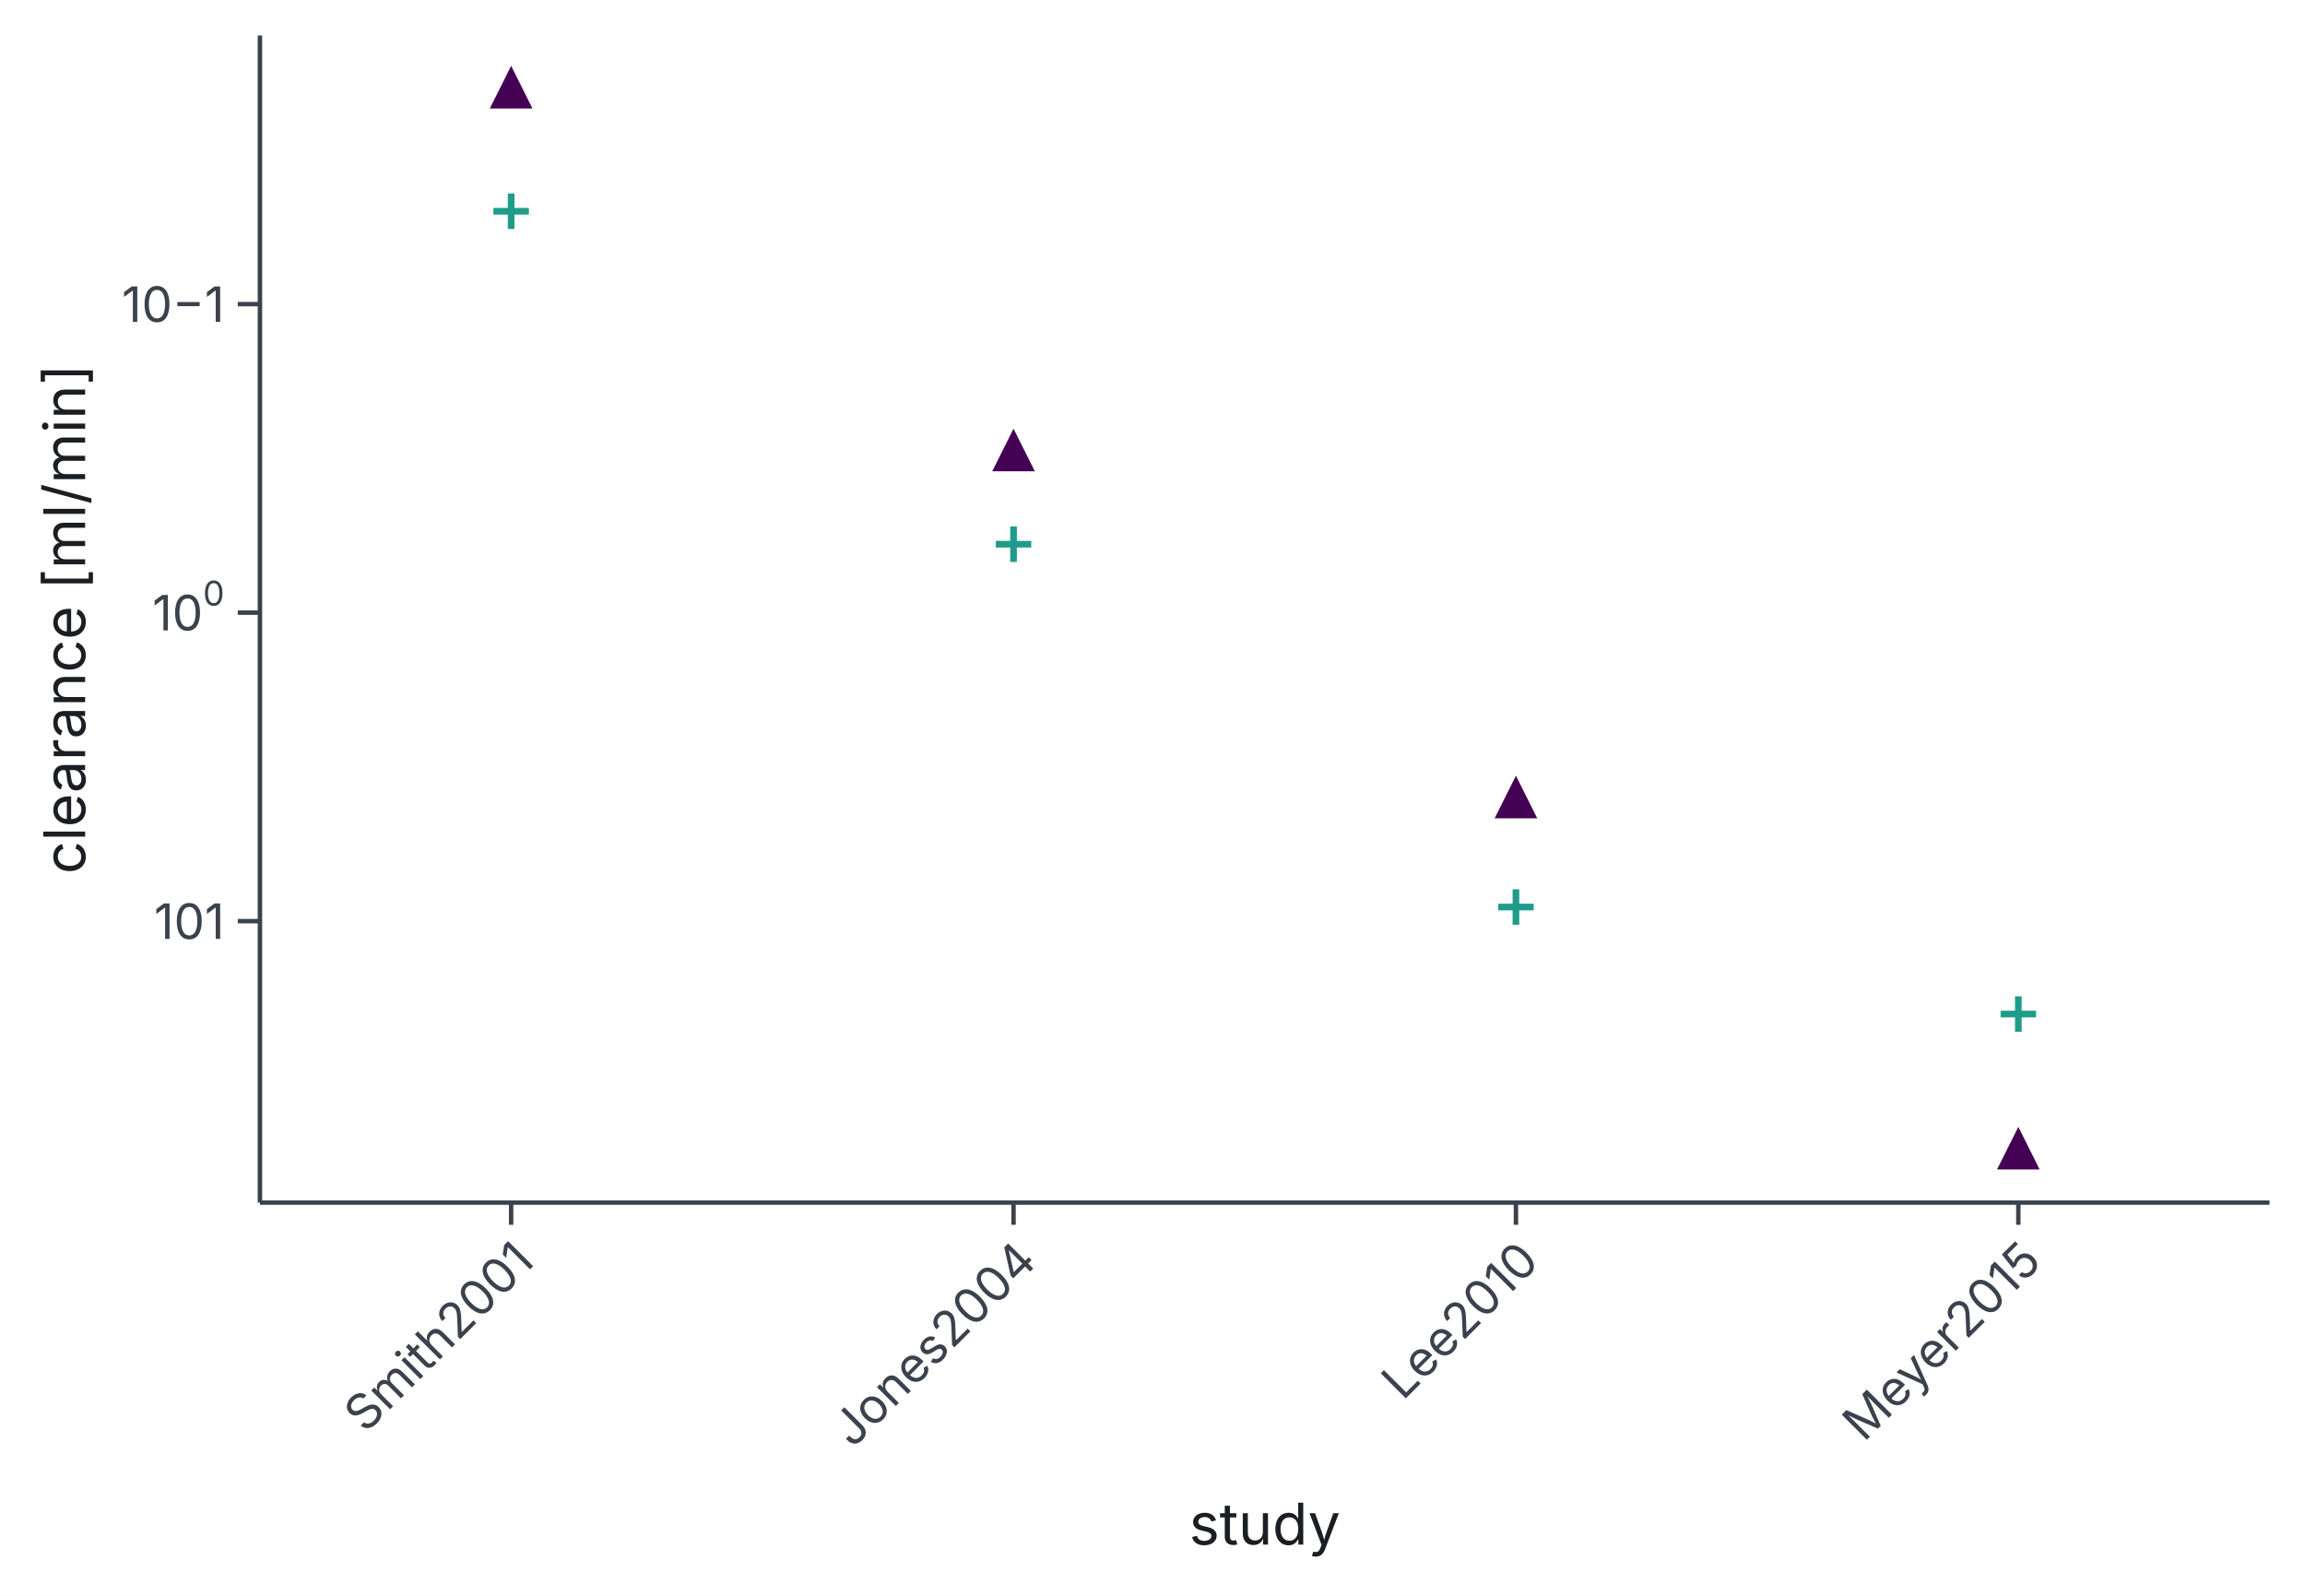
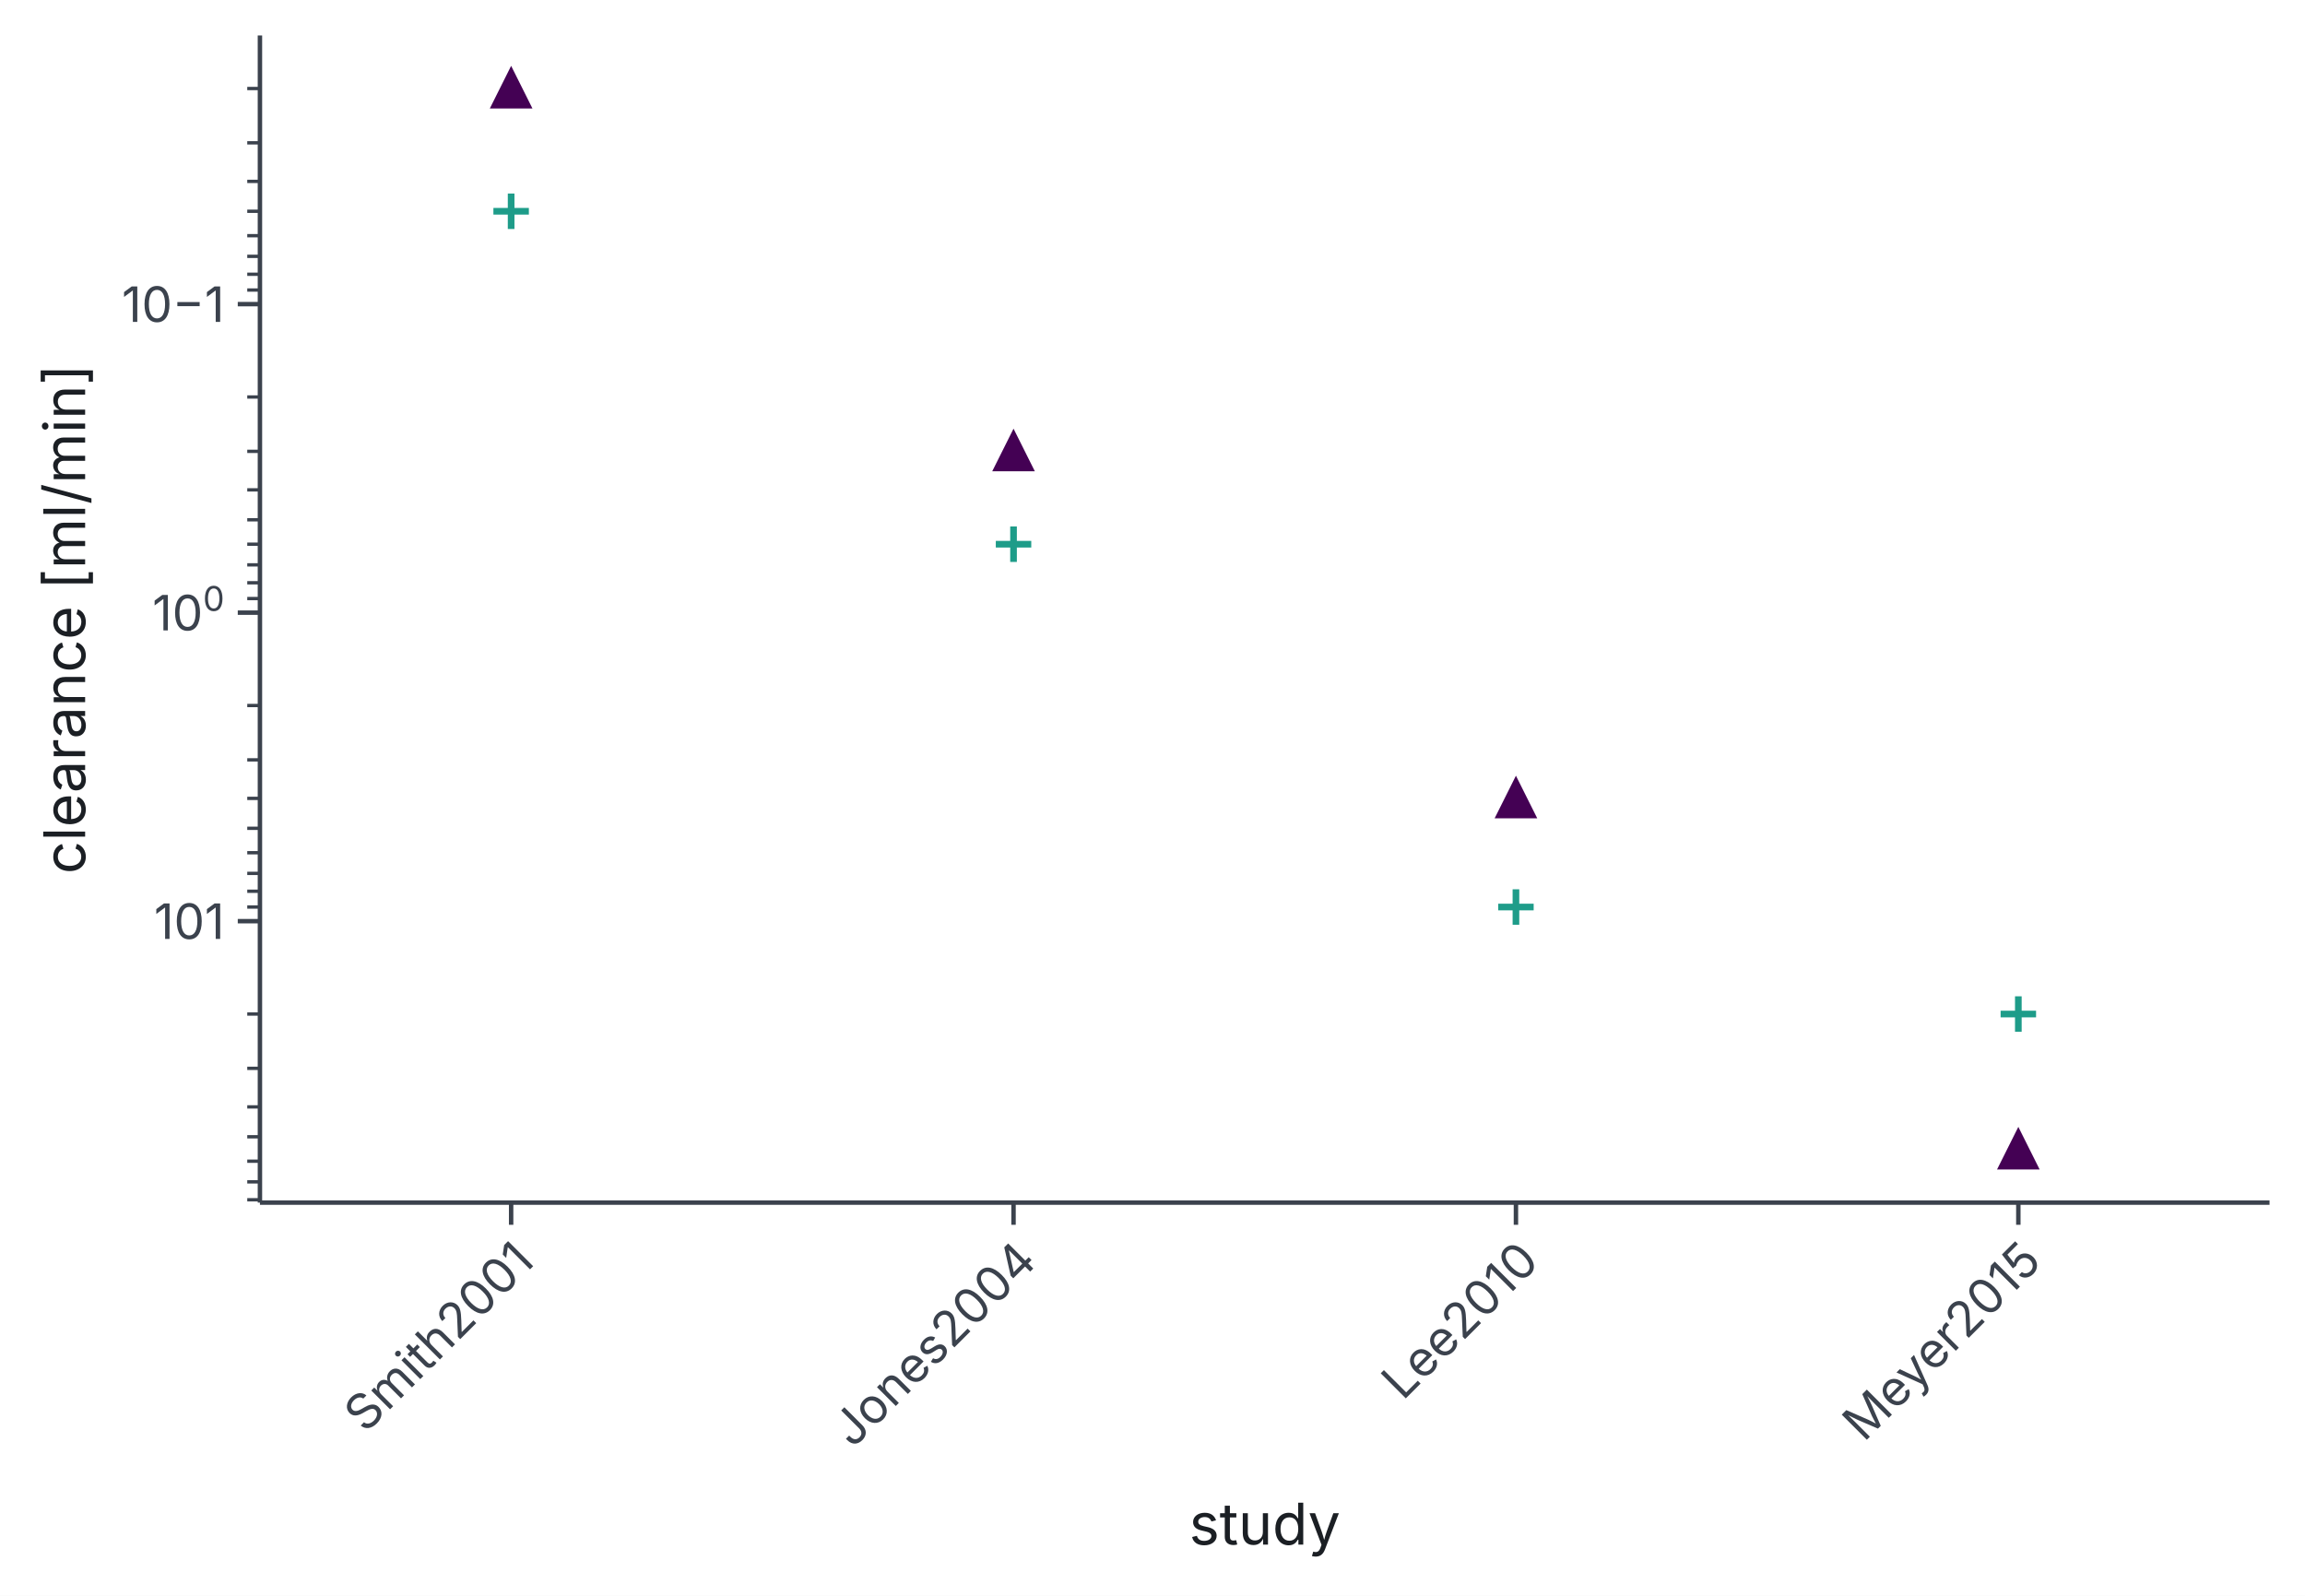
<svg xmlns="http://www.w3.org/2000/svg" width="520" height="360" viewBox="0 0 520 360" class="sbmlsim-figure" role="img" font-family="Inter, -apple-system, BlinkMacSystemFont, 'Segoe UI', Roboto, Helvetica, Arial, sans-serif">
  <defs>
-     <clipPath id="sbmlsim-a7bf1775a3f7-p0-clip-0">
+     <clipPath id="sbmlsim-6e503b123c66-p0-clip-0">
      <rect x="50.64" y="0" width="453.36" height="263.3" />
    </clipPath>
  </defs>
  <g class="charton-background">
    <rect x="0" y="0" width="520" height="360" fill="#ffffff" />
  </g>
  <svg class="sbmlsim-plot" data-plot="p" x="8" y="8" width="504" height="344" overflow="visible">
-     <g class="charton-plot" clip-path="url(#sbmlsim-a7bf1775a3f7-p0-clip-0)">
+     <g class="charton-plot" clip-path="url(#sbmlsim-6e503b123c66-p0-clip-0)">
      <g class="sbmlsim-element sbmlsim-curve" data-element="points">
        <g class="charton-mark charton-mark-point">
          <path d="M107.31 7.97L103.31 15.97L111.31 15.97Z" fill="#440154" stroke="#440154" stroke-width="1" />
          <path d="M220.65 89.82L216.65 97.82L224.65 97.82Z" fill="#440154" stroke="#440154" stroke-width="1" />
          <path d="M333.99 168.11L329.99 176.11L337.99 176.11Z" fill="#440154" stroke="#440154" stroke-width="1" />
          <path d="M447.33 247.33L443.33 255.33L451.33 255.33Z" fill="#440154" stroke="#440154" stroke-width="1" />
        </g>
      </g>
      <g class="sbmlsim-element sbmlsim-curve" data-element="plus">
        <g class="charton-mark charton-mark-point">
          <path d="M103.31 39.66L111.31 39.66M107.31 35.66L107.31 43.66" fill="none" stroke="#1e9c89" stroke-width="1.5" />
          <path d="M216.65 114.77L224.65 114.77M220.65 110.77L220.65 118.77" fill="none" stroke="#1e9c89" stroke-width="1.5" />
          <path d="M329.99 196.62L337.99 196.62M333.99 192.62L333.99 200.62" fill="none" stroke="#1e9c89" stroke-width="1.5" />
          <path d="M443.33 220.76L451.33 220.76M447.33 216.76L447.33 224.76" fill="none" stroke="#1e9c89" stroke-width="1.5" />
        </g>
      </g>
    </g>
    <g class="charton-axis charton-axis-x" data-axis="x">
      <g class="charton-axis-line">
        <path d="M50.64 263.3L504 263.3" fill="none" stroke="#3b424d" stroke-width="1" stroke-linejoin="round" />
      </g>
      <g class="charton-tick">
        <path d="M107.31 263.3L107.31 268.3" fill="none" stroke="#3b424d" stroke-width="1" stroke-linejoin="round" />
        <path d="M220.65 263.3L220.65 268.3" fill="none" stroke="#3b424d" stroke-width="1" stroke-linejoin="round" />
        <path d="M333.99 263.3L333.99 268.3" fill="none" stroke="#3b424d" stroke-width="1" stroke-linejoin="round" />
        <path d="M447.33 263.3L447.33 268.3" fill="none" stroke="#3b424d" stroke-width="1" stroke-linejoin="round" />
      </g>
      <g class="charton-tick-label">
        <text x="107.31" y="271.3" font-size="11" fill="#3b424d" text-anchor="end" dominant-baseline="hanging" transform="rotate(-45 107.31 271.3)">Smith2001</text>
        <text x="220.65" y="271.3" font-size="11" fill="#3b424d" text-anchor="end" dominant-baseline="hanging" transform="rotate(-45 220.65 271.3)">Jones2004</text>
        <text x="333.99" y="271.3" font-size="11" fill="#3b424d" text-anchor="end" dominant-baseline="hanging" transform="rotate(-45 333.99 271.3)">Lee2010</text>
        <text x="447.33" y="271.3" font-size="11" fill="#3b424d" text-anchor="end" dominant-baseline="hanging" transform="rotate(-45 447.33 271.3)">Meyer2015</text>
      </g>
      <g class="charton-axis-title">
        <text x="277.32" y="331" font-size="13" fill="#1b1f24" text-anchor="middle" dominant-baseline="hanging">study</text>
      </g>
    </g>
    <g class="charton-axis charton-axis-y" data-axis="y">
      <g class="charton-axis-line">
        <path d="M50.64 0L50.64 263.3" fill="none" stroke="#3b424d" stroke-width="1" stroke-linejoin="round" />
      </g>
-       <g class="charton-tick">
-         <path d="M50.64 199.81L45.64 199.81" fill="none" stroke="#3b424d" stroke-width="1" stroke-linejoin="round" />
-         <path d="M50.64 130.21L45.64 130.21" fill="none" stroke="#3b424d" stroke-width="1" stroke-linejoin="round" />
-         <path d="M50.64 60.61L45.64 60.61" fill="none" stroke="#3b424d" stroke-width="1" stroke-linejoin="round" />
-       </g>
      <g class="charton-tick-label">
        <text x="42.64" y="199.81" font-size="11" fill="#3b424d" text-anchor="end" dominant-baseline="central">101</text>
-         <text x="42.64" y="130.21" font-size="11" fill="#3b424d" text-anchor="end" dominant-baseline="central">10<tspan dy="-4.4" font-size="7.7">0</tspan>
+         <text x="42.64" y="130.21" font-size="11" fill="#3b424d" text-anchor="end" dominant-baseline="central">10<tspan dy="-3.2" font-size="7.7">0</tspan>
        </text>
        <text x="42.64" y="60.61" font-size="11" fill="#3b424d" text-anchor="end" dominant-baseline="central">10−1</text>
+       </g>
+       <g class="charton-tick sbmlsim-ticks" stroke="#3b424d">
+         <path d="M50.64 60.61H45.64M50.64 130.21H45.64M50.64 199.81H45.64" stroke-width="1" />
+         <path d="M50.64 11.97H47.78M50.64 24.22H47.78M50.64 32.92H47.78M50.64 39.66H47.78M50.64 45.17H47.78M50.64 49.83H47.78M50.64 53.87H47.78M50.64 57.43H47.78M50.64 81.56H47.78M50.64 93.82H47.78M50.64 102.51H47.78M50.64 109.26H47.78M50.64 114.77H47.78M50.64 119.43H47.78M50.64 123.47H47.78M50.64 127.03H47.78M50.64 151.16H47.78M50.64 163.42H47.78M50.64 172.11H47.78M50.64 178.86H47.78M50.64 184.37H47.78M50.64 189.03H47.78M50.64 193.06H47.78M50.64 196.62H47.78M50.64 220.76H47.78M50.64 233.01H47.78M50.64 241.71H47.78M50.64 248.45H47.78M50.64 253.96H47.78M50.64 258.62H47.78M50.64 262.66H47.78" stroke-width="0.75" />
      </g>
      <g class="charton-axis-title">
        <text x="6.5" y="131.65" font-size="13" fill="#1b1f24" text-anchor="middle" dominant-baseline="middle" transform="rotate(-90 6.5 131.65)">clearance [ml/min]</text>
      </g>
    </g>
  </svg>
</svg>
